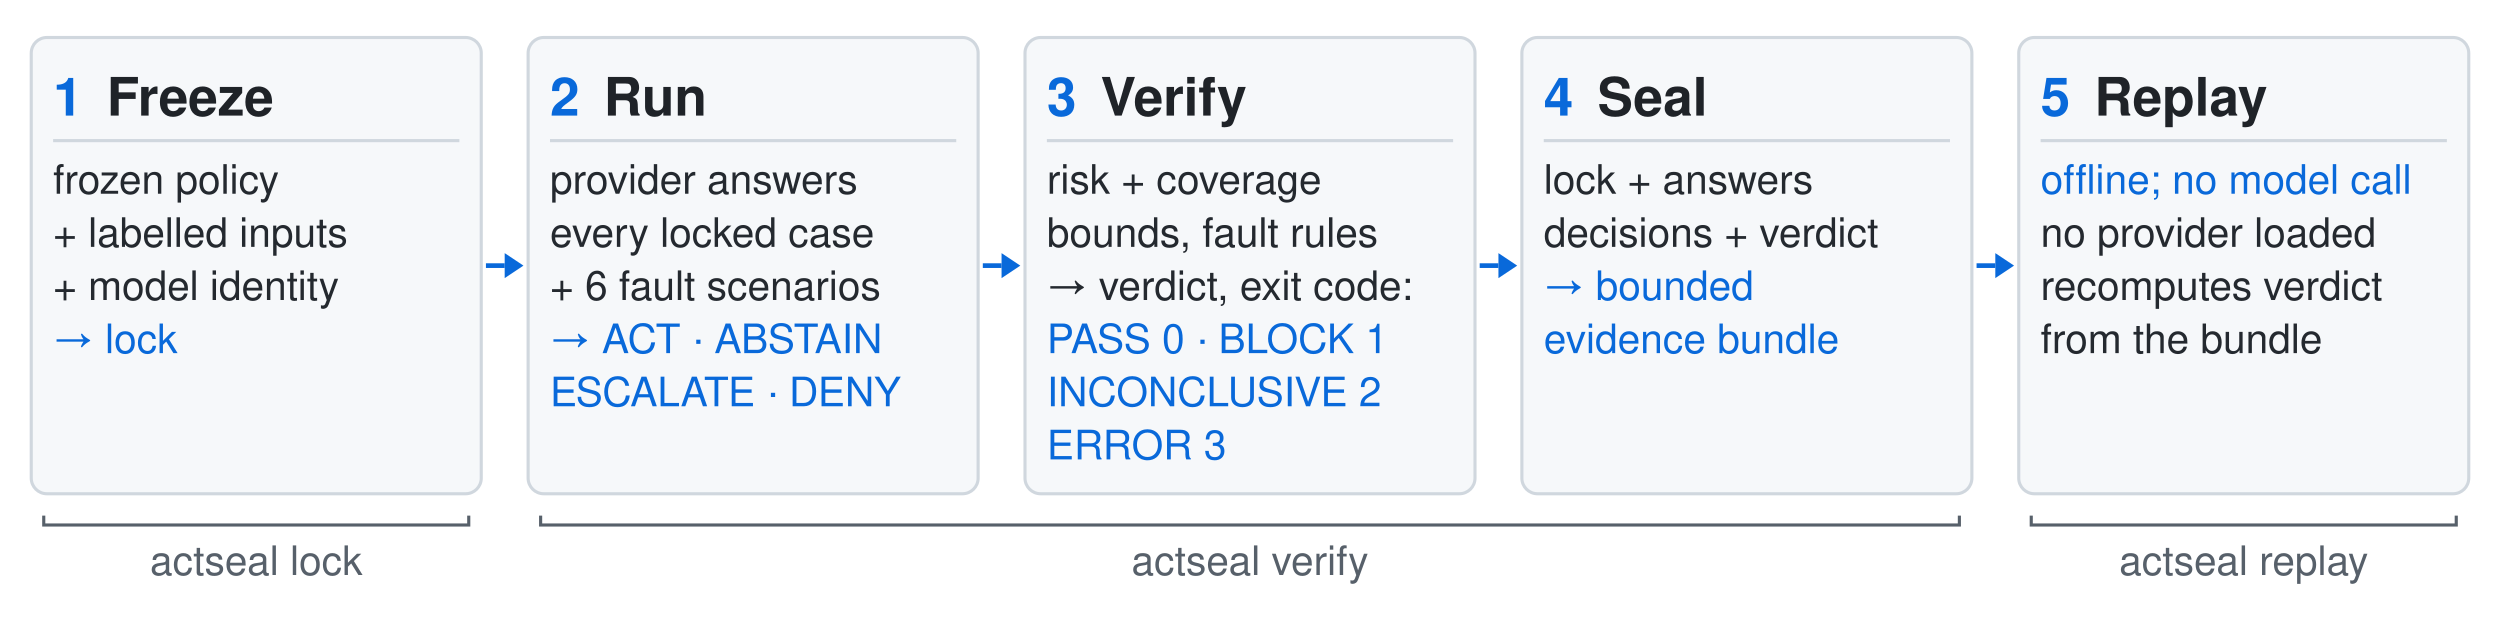
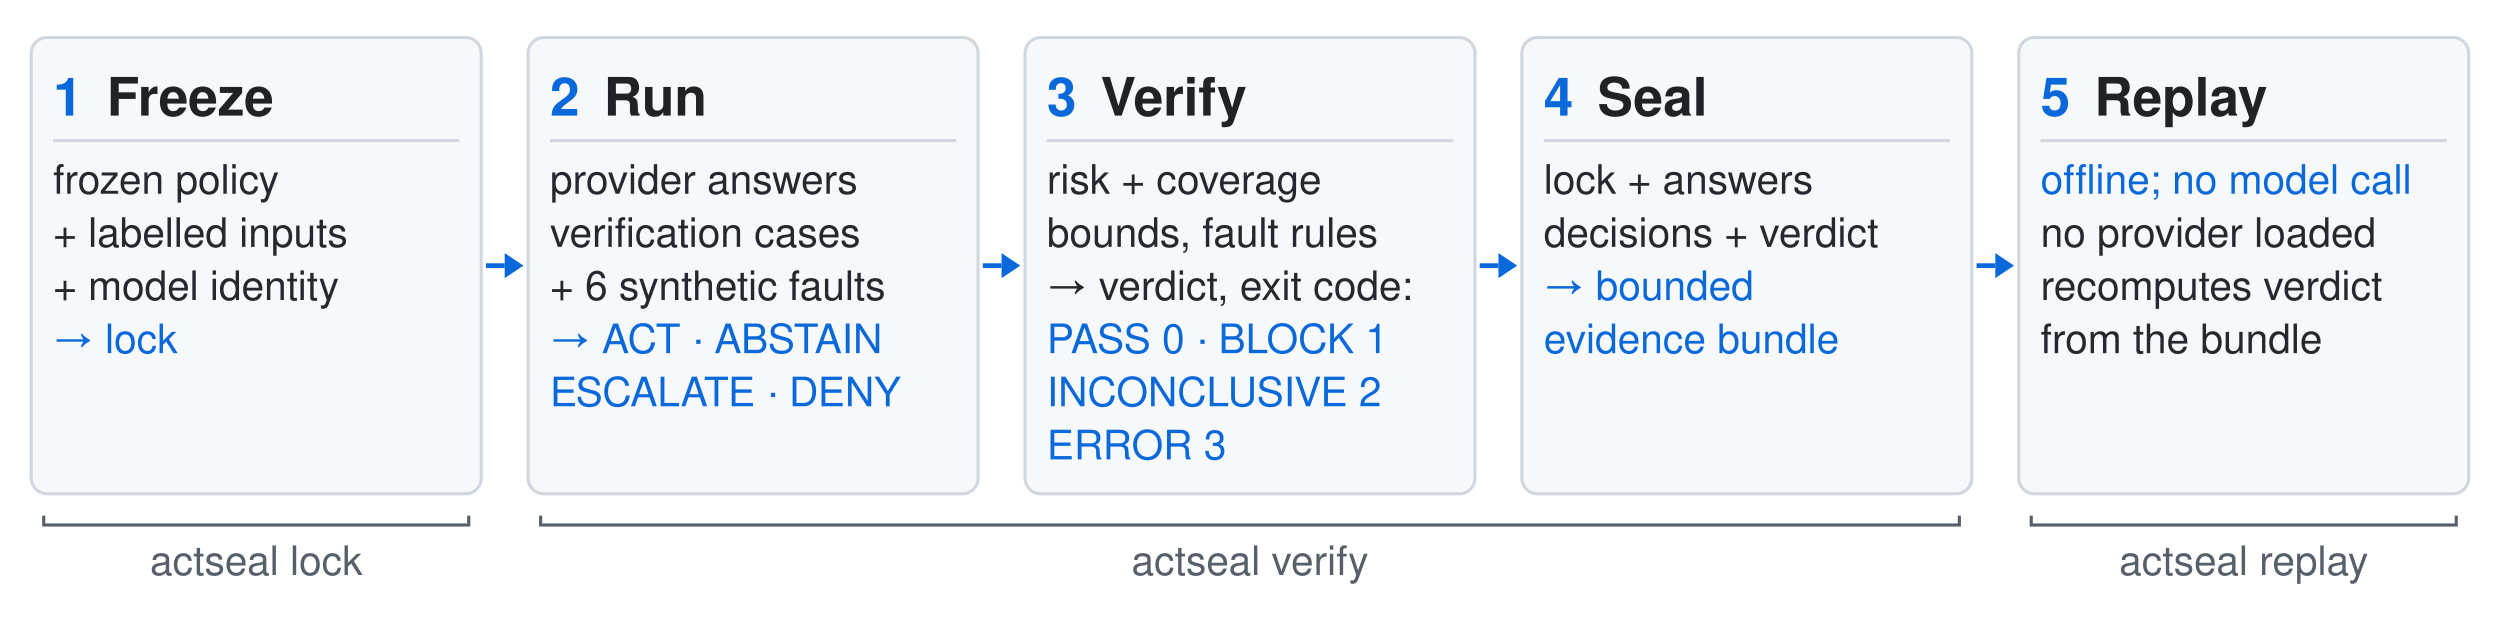
<svg xmlns="http://www.w3.org/2000/svg" aria-labelledby="title desc" height="400" role="img" viewBox="0 0 1600 400" width="1600">
  <rect fill="#ffffff" height="400" width="1600" x="0" y="0" />
  <g font-family="Helvetica, Arial, Liberation Sans, sans-serif" id="stage-freeze">
    <rect fill="#f6f8fa" height="292" rx="10" stroke="#d0d7de" stroke-width="2" width="288" x="20" y="24" />
    <text fill="#1f2328" font-size="34" font-weight="bold" x="34" y="74">
      <tspan fill="#0969da">1</tspan>
      <tspan dx="6">Freeze</tspan>
    </text>
    <line stroke="#d0d7de" stroke-width="2" x1="34" x2="294" y1="90" y2="90" />
    <text fill="#24292f" font-size="26" x="34" y="124">frozen policy</text>
    <text fill="#24292f" font-size="26" x="34" y="158">+ labelled inputs</text>
    <text fill="#24292f" font-size="26" x="34" y="192">+ model identity</text>
    <text fill="#0969da" font-size="26" x="34" y="226">→ lock</text>
    <line stroke="#0969da" stroke-width="3" x1="311" x2="323" y1="170" y2="170" />
    <polygon fill="#0969da" points="335,170 323,162 323,178" />
  </g>
  <g font-family="Helvetica, Arial, Liberation Sans, sans-serif" id="stage-run">
    <rect fill="#f6f8fa" height="292" rx="10" stroke="#d0d7de" stroke-width="2" width="288" x="338" y="24" />
    <text fill="#1f2328" font-size="34" font-weight="bold" x="352" y="74">
      <tspan fill="#0969da">2</tspan>
      <tspan dx="6">Run</tspan>
    </text>
    <line stroke="#d0d7de" stroke-width="2" x1="352" x2="612" y1="90" y2="90" />
    <text fill="#24292f" font-size="26" x="352" y="124">provider answers</text>
-     <text fill="#24292f" font-size="26" x="352" y="158">every locked case</text>
-     <text fill="#24292f" font-size="26" x="352" y="192">+ 6 fault scenarios</text>
+     <text fill="#24292f" font-size="26" x="352" y="158">verification cases</text>
+     <text fill="#24292f" font-size="26" x="352" y="192">+ 6 synthetic faults</text>
    <text fill="#0969da" font-size="26" x="352" y="226">→ ACT · ABSTAIN</text>
    <text fill="#0969da" font-size="26" x="352" y="260">ESCALATE · DENY</text>
    <line stroke="#0969da" stroke-width="3" x1="629" x2="641" y1="170" y2="170" />
    <polygon fill="#0969da" points="653,170 641,162 641,178" />
  </g>
  <g font-family="Helvetica, Arial, Liberation Sans, sans-serif" id="stage-verify">
    <rect fill="#f6f8fa" height="292" rx="10" stroke="#d0d7de" stroke-width="2" width="288" x="656" y="24" />
    <text fill="#1f2328" font-size="34" font-weight="bold" x="670" y="74">
      <tspan fill="#0969da">3</tspan>
      <tspan dx="6">Verify</tspan>
    </text>
    <line stroke="#d0d7de" stroke-width="2" x1="670" x2="930" y1="90" y2="90" />
    <text fill="#24292f" font-size="26" x="670" y="124">risk + coverage</text>
    <text fill="#24292f" font-size="26" x="670" y="158">bounds, fault rules</text>
    <text fill="#24292f" font-size="26" x="670" y="192">→ verdict, exit code:</text>
    <text fill="#0969da" font-size="26" x="670" y="226">PASS 0 · BLOCK 1</text>
    <text fill="#0969da" font-size="26" x="670" y="260">INCONCLUSIVE 2</text>
    <text fill="#0969da" font-size="26" x="670" y="294">ERROR 3</text>
    <line stroke="#0969da" stroke-width="3" x1="947" x2="959" y1="170" y2="170" />
    <polygon fill="#0969da" points="971,170 959,162 959,178" />
  </g>
  <g font-family="Helvetica, Arial, Liberation Sans, sans-serif" id="stage-seal">
    <rect fill="#f6f8fa" height="292" rx="10" stroke="#d0d7de" stroke-width="2" width="288" x="974" y="24" />
    <text fill="#1f2328" font-size="34" font-weight="bold" x="988" y="74">
      <tspan fill="#0969da">4</tspan>
      <tspan dx="6">Seal</tspan>
    </text>
    <line stroke="#d0d7de" stroke-width="2" x1="988" x2="1248" y1="90" y2="90" />
    <text fill="#24292f" font-size="26" x="988" y="124">lock + answers</text>
    <text fill="#24292f" font-size="26" x="988" y="158">decisions + verdict</text>
    <text fill="#0969da" font-size="26" x="988" y="192">→ bounded</text>
    <text fill="#0969da" font-size="26" x="988" y="226">evidence bundle</text>
    <line stroke="#0969da" stroke-width="3" x1="1265" x2="1277" y1="170" y2="170" />
    <polygon fill="#0969da" points="1289,170 1277,162 1277,178" />
  </g>
  <g font-family="Helvetica, Arial, Liberation Sans, sans-serif" id="stage-replay">
    <rect fill="#f6f8fa" height="292" rx="10" stroke="#d0d7de" stroke-width="2" width="288" x="1292" y="24" />
    <text fill="#1f2328" font-size="34" font-weight="bold" x="1306" y="74">
      <tspan fill="#0969da">5</tspan>
      <tspan dx="6">Replay</tspan>
    </text>
    <line stroke="#d0d7de" stroke-width="2" x1="1306" x2="1566" y1="90" y2="90" />
    <text fill="#0969da" font-size="26" x="1306" y="124">offline; no model call</text>
    <text fill="#24292f" font-size="26" x="1306" y="158">no provider loaded</text>
    <text fill="#24292f" font-size="26" x="1306" y="192">recomputes verdict</text>
    <text fill="#24292f" font-size="26" x="1306" y="226">from the bundle</text>
  </g>
  <g font-family="Helvetica, Arial, Liberation Sans, sans-serif" id="commands">
    <path d="M28,330 V336 H300 V330" fill="none" stroke="#57606a" stroke-width="2" />
    <text fill="#57606a" font-size="26" text-anchor="middle" x="164" y="368">actseal lock</text>
    <path d="M346,330 V336 H1254 V330" fill="none" stroke="#57606a" stroke-width="2" />
    <text fill="#57606a" font-size="26" text-anchor="middle" x="800" y="368">actseal verify</text>
    <path d="M1300,330 V336 H1572 V330" fill="none" stroke="#57606a" stroke-width="2" />
    <text fill="#57606a" font-size="26" text-anchor="middle" x="1436" y="368">actseal replay</text>
  </g>
</svg>
